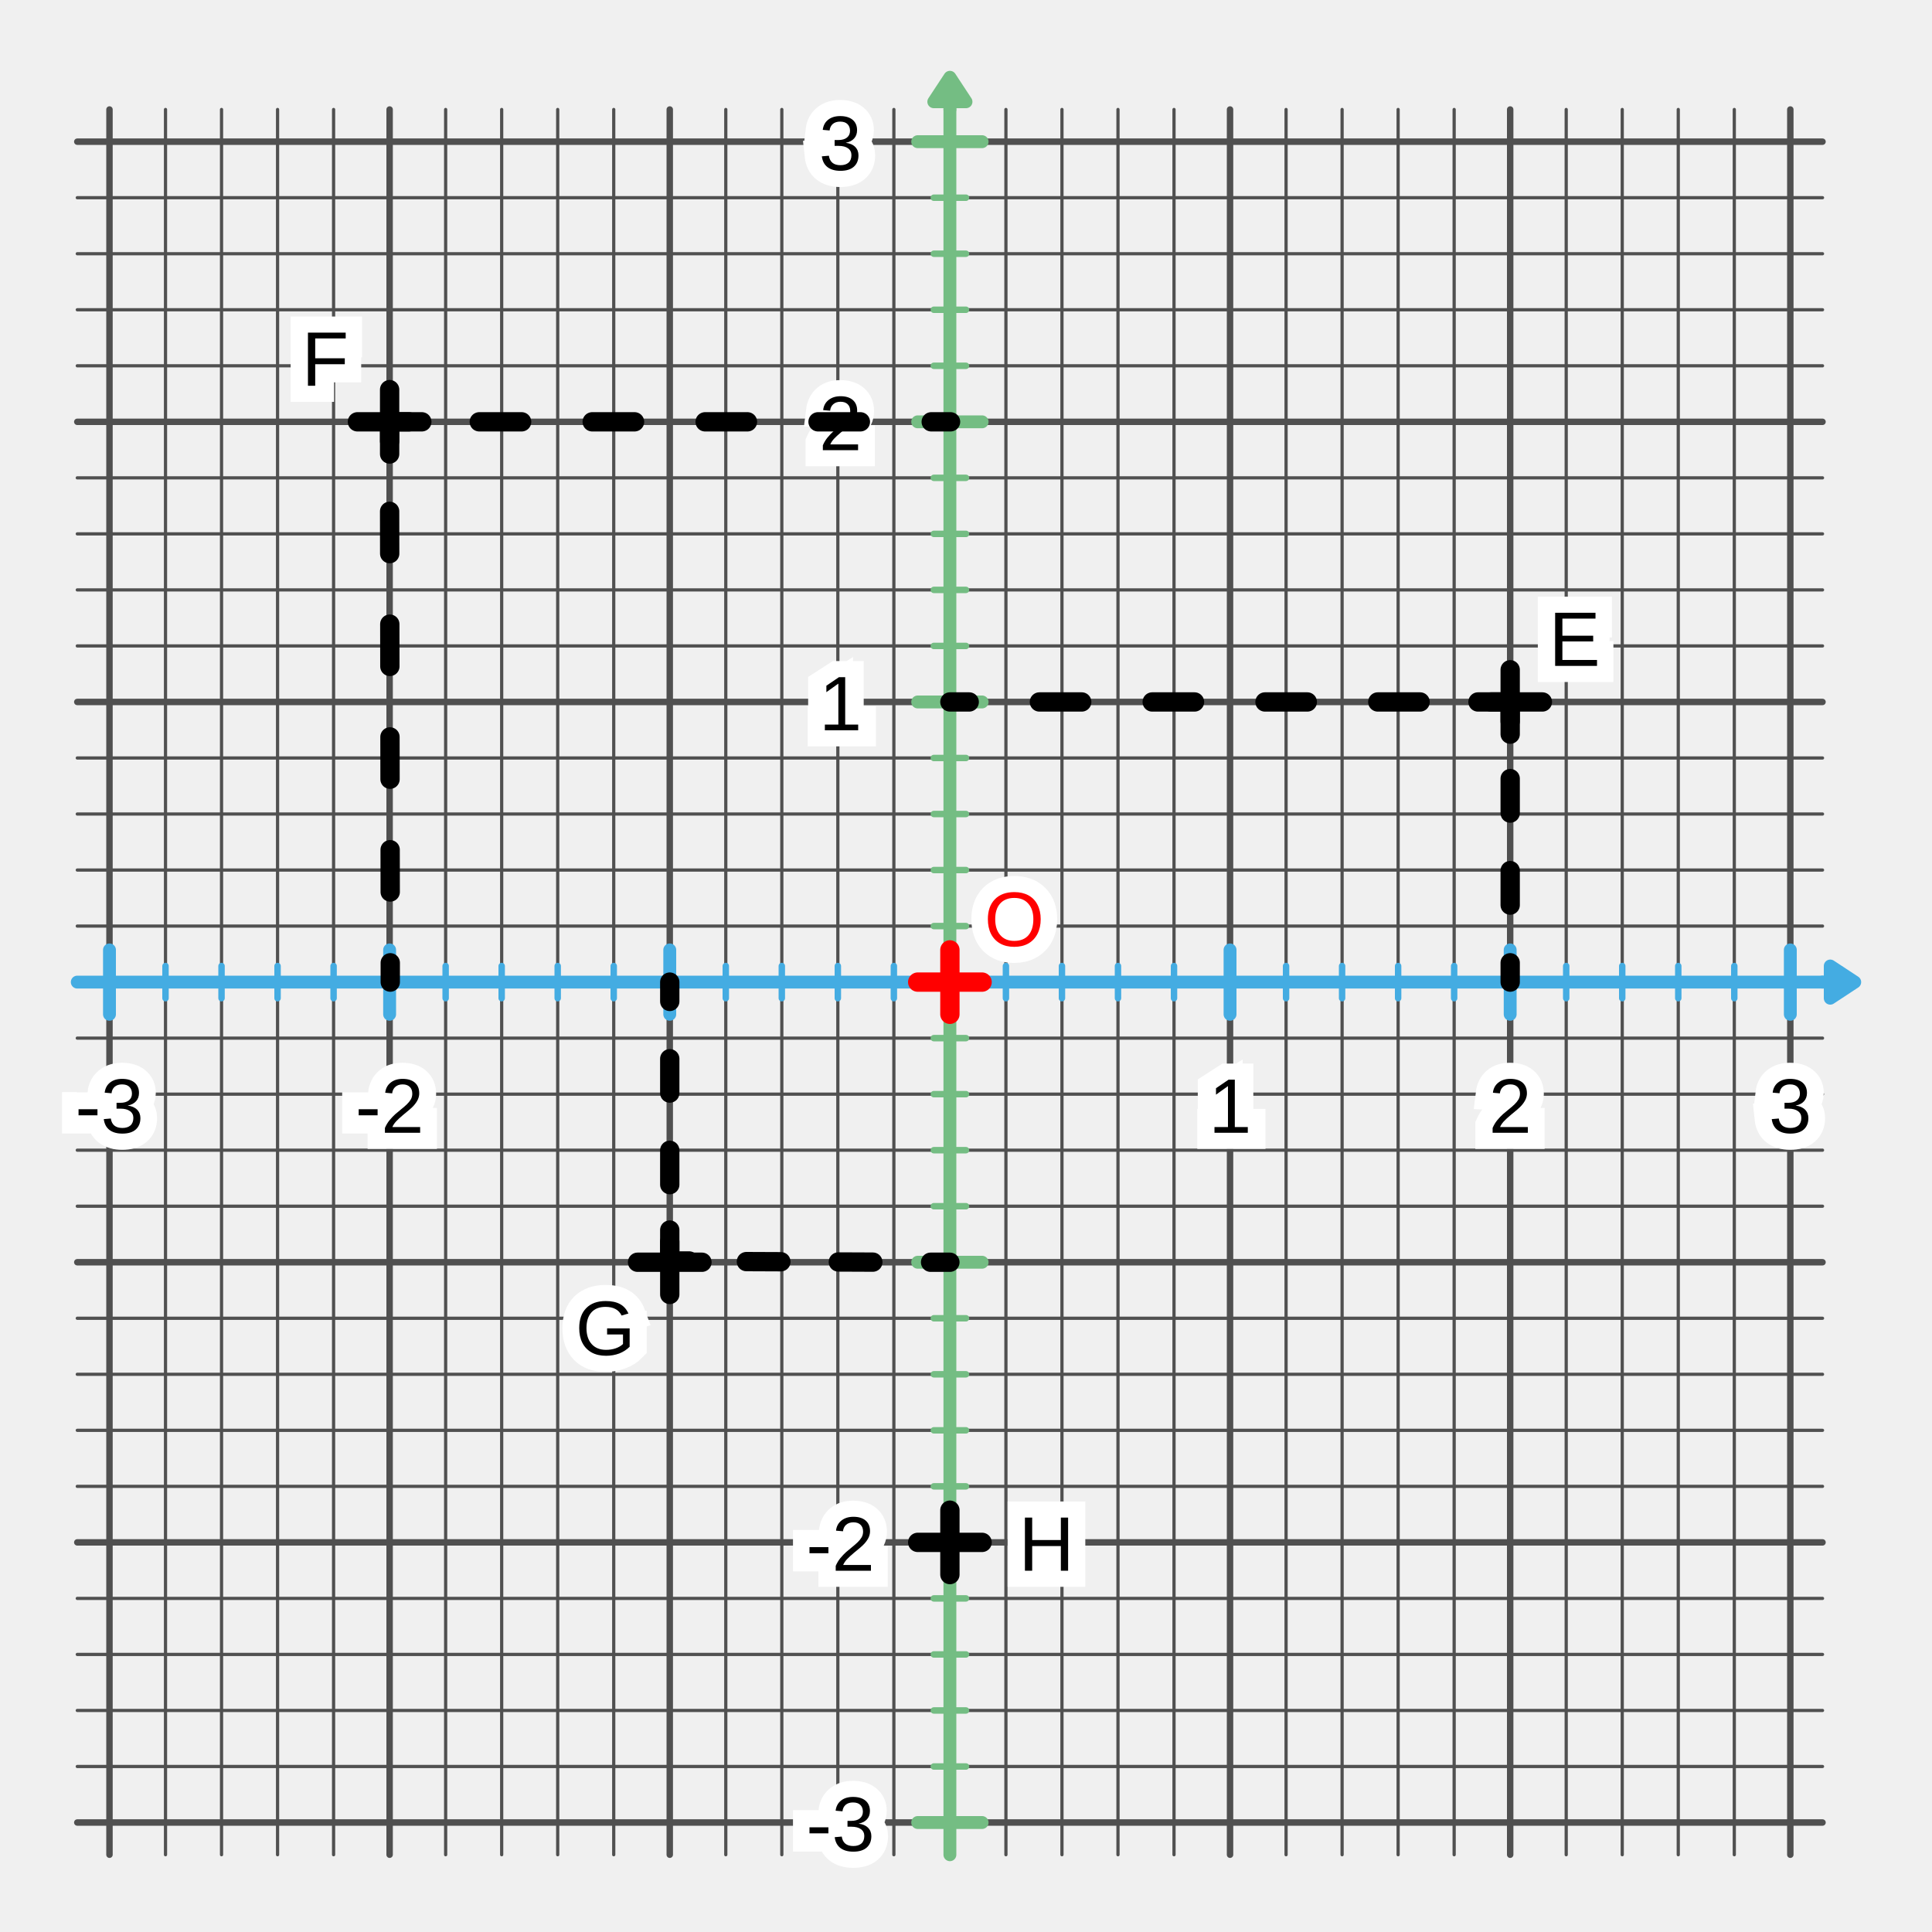
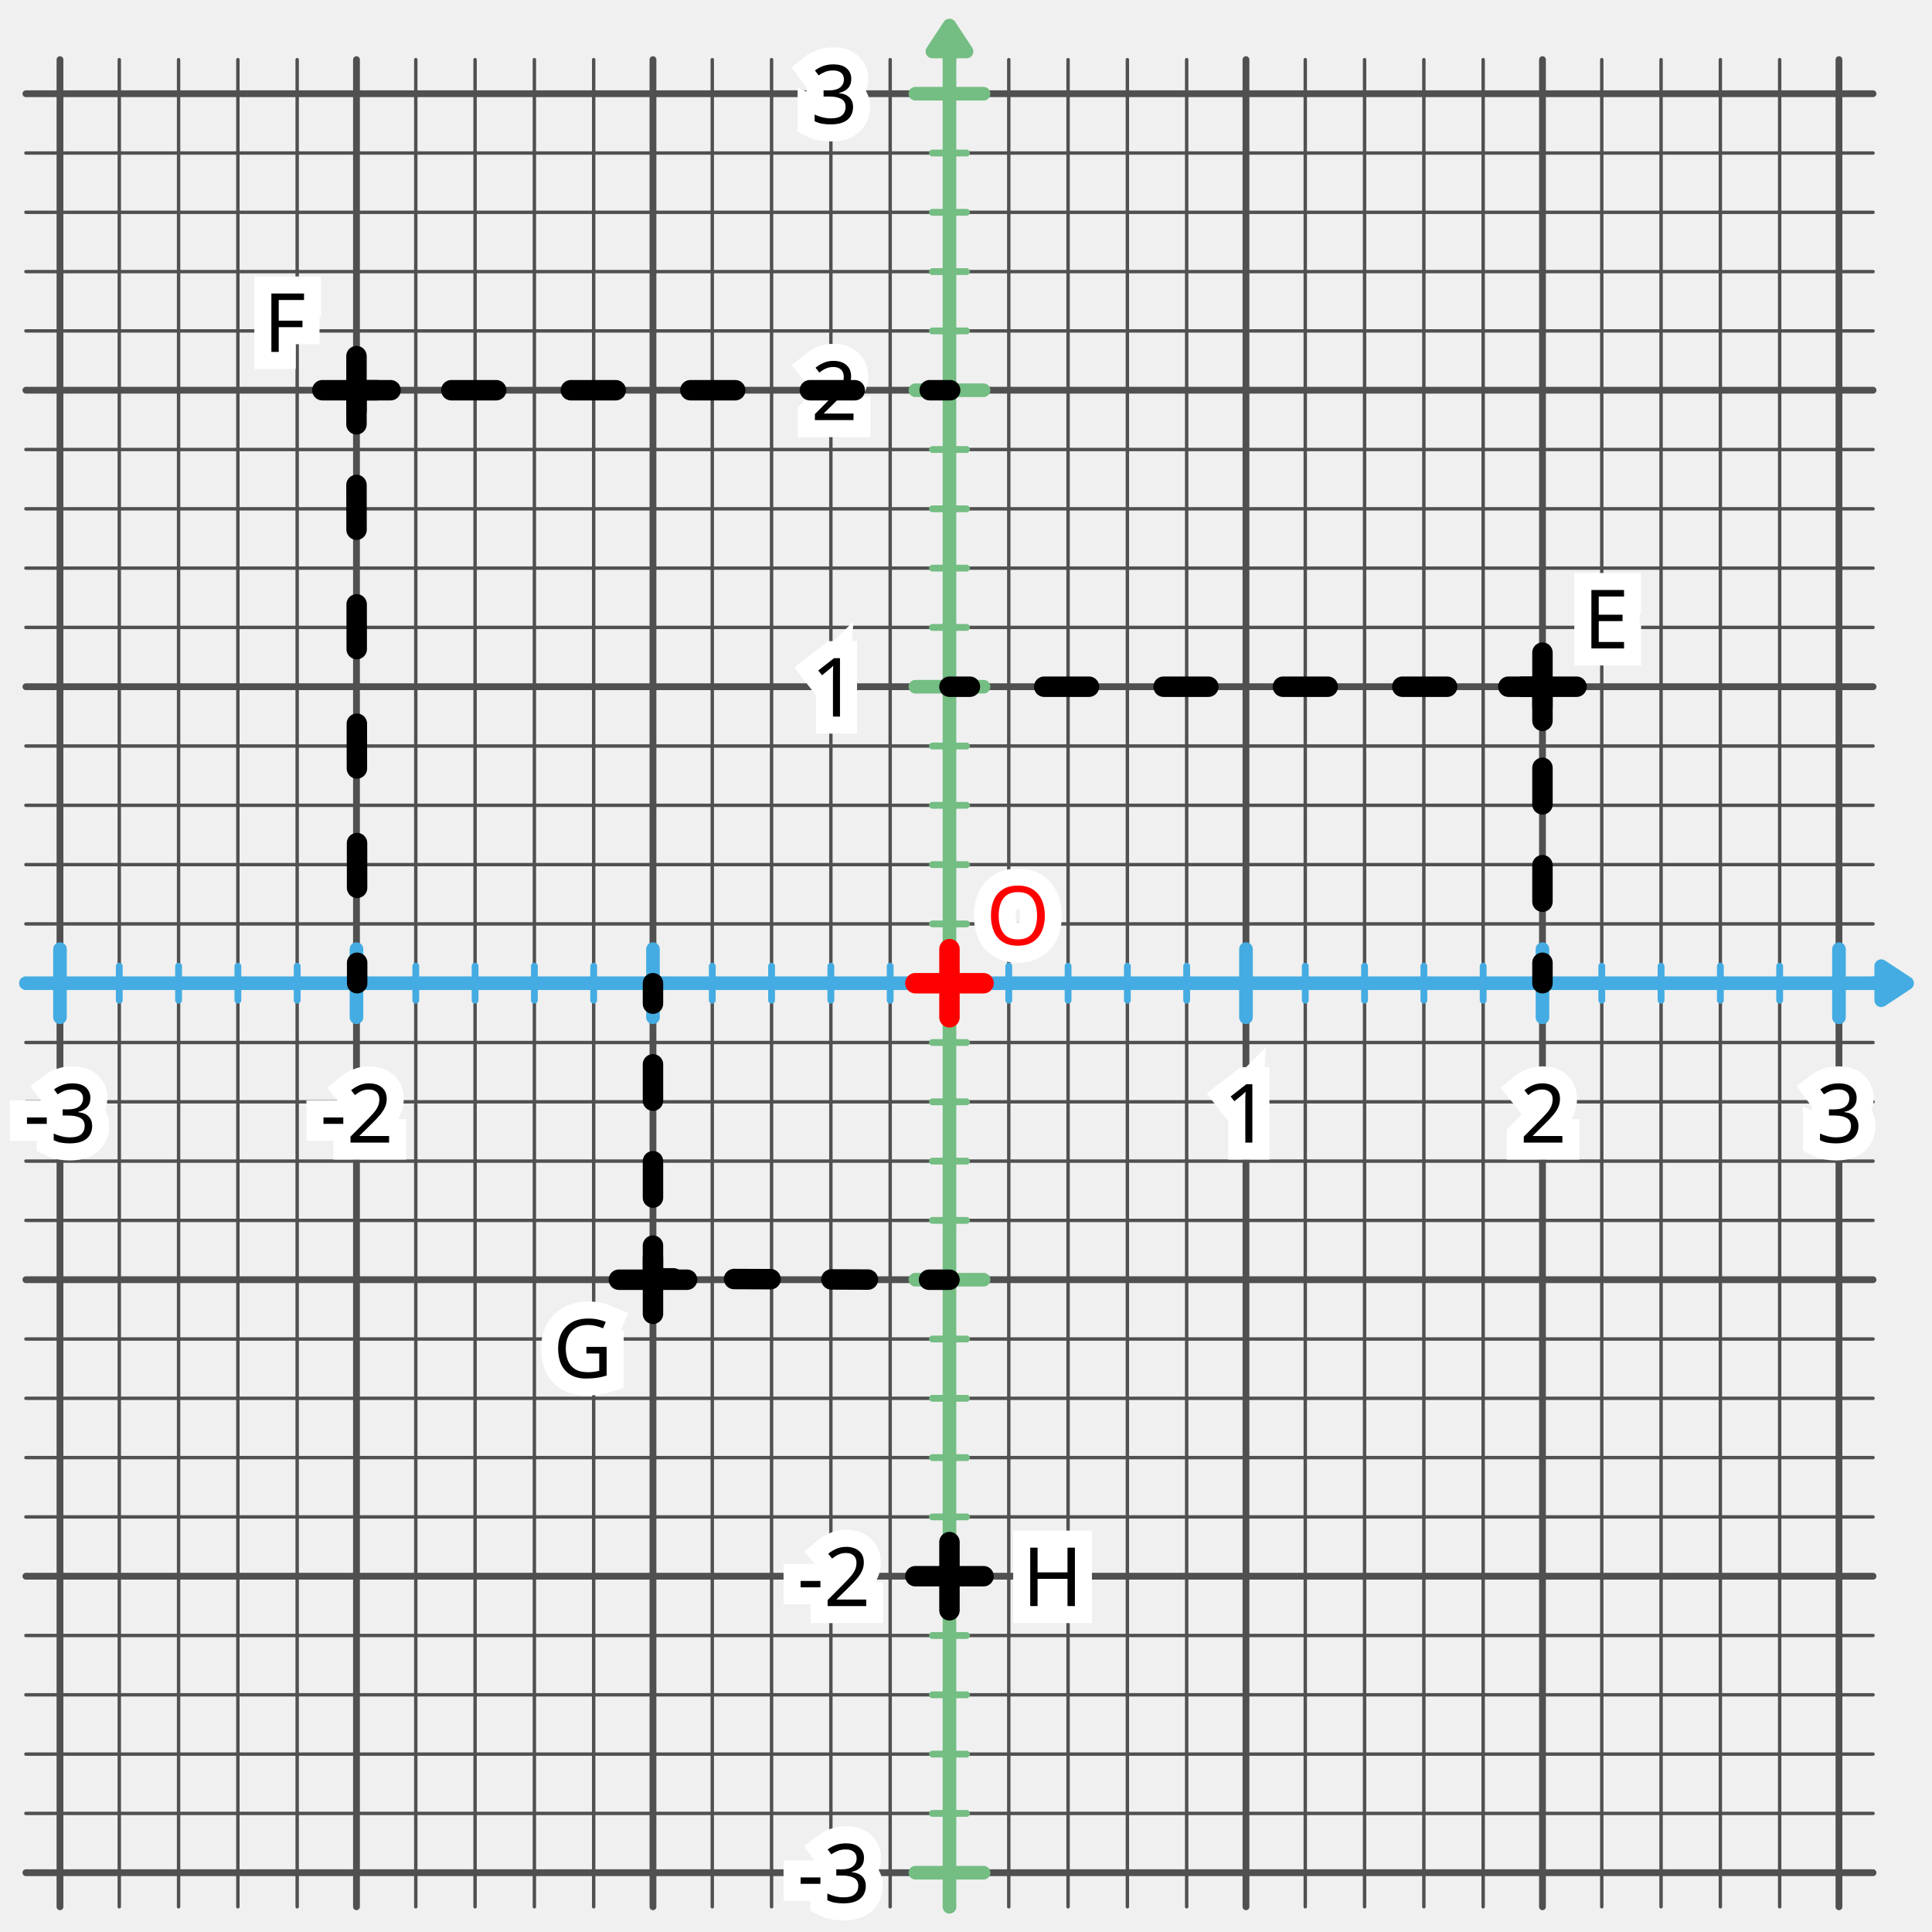
- <svg xmlns="http://www.w3.org/2000/svg" version="1.0" id="Calque_1" x="0px" y="0px" viewBox="0 0 300 300" enable-background="new 0 0 300 300" xml:space="preserve">
-   <path fill="none" stroke="#505050" stroke-linecap="round" stroke-linejoin="round" d="M17,17v271" />
-   <path fill="none" stroke="#505050" stroke-linecap="round" stroke-linejoin="round" d="M60.5,17v271" />
-   <path fill="none" stroke="#505050" stroke-linecap="round" stroke-linejoin="round" d="M104,17v271" />
-   <path fill="none" stroke="#505050" stroke-linecap="round" stroke-linejoin="round" d="M147.5,17v271" />
-   <path fill="none" stroke="#505050" stroke-linecap="round" stroke-linejoin="round" d="M191,17v271" />
-   <path fill="none" stroke="#505050" stroke-linecap="round" stroke-linejoin="round" d="M234.5,17v271" />
-   <path fill="none" stroke="#505050" stroke-linecap="round" stroke-linejoin="round" d="M278,17v271" />
-   <path fill="none" stroke="#505050" stroke-linecap="round" stroke-linejoin="round" d="M12,283h271" />
-   <path fill="none" stroke="#505050" stroke-linecap="round" stroke-linejoin="round" d="M12,239.5h271" />
-   <path fill="none" stroke="#505050" stroke-linecap="round" stroke-linejoin="round" d="M12,196h271" />
-   <path fill="none" stroke="#505050" stroke-linecap="round" stroke-linejoin="round" d="M12,152.5h271" />
-   <path fill="none" stroke="#505050" stroke-linecap="round" stroke-linejoin="round" d="M12,109h271" />
-   <path fill="none" stroke="#505050" stroke-linecap="round" stroke-linejoin="round" d="M12,65.5h271" />
-   <path fill="none" stroke="#505050" stroke-linecap="round" stroke-linejoin="round" d="M12,22h271" />
-   <path fill="none" stroke="#505050" stroke-width="0.5" stroke-linecap="round" stroke-linejoin="round" d="M25.7,17v271" />
-   <path fill="none" stroke="#505050" stroke-width="0.5" stroke-linecap="round" stroke-linejoin="round" d="M34.4,17v271" />
-   <path fill="none" stroke="#505050" stroke-width="0.5" stroke-linecap="round" stroke-linejoin="round" d="M43.1,17v271" />
-   <path fill="none" stroke="#505050" stroke-width="0.5" stroke-linecap="round" stroke-linejoin="round" d="M51.8,17v271" />
-   <path fill="none" stroke="#505050" stroke-width="0.5" stroke-linecap="round" stroke-linejoin="round" d="M69.2,17v271" />
-   <path fill="none" stroke="#505050" stroke-width="0.5" stroke-linecap="round" stroke-linejoin="round" d="M77.9,17v271" />
-   <path fill="none" stroke="#505050" stroke-width="0.5" stroke-linecap="round" stroke-linejoin="round" d="M86.6,17v271" />
-   <path fill="none" stroke="#505050" stroke-width="0.5" stroke-linecap="round" stroke-linejoin="round" d="M95.3,17v271" />
-   <path fill="none" stroke="#505050" stroke-width="0.5" stroke-linecap="round" stroke-linejoin="round" d="M112.7,17v271" />
-   <path fill="none" stroke="#505050" stroke-width="0.5" stroke-linecap="round" stroke-linejoin="round" d="M121.4,17v271" />
-   <path fill="none" stroke="#505050" stroke-width="0.5" stroke-linecap="round" stroke-linejoin="round" d="M130.1,17v271" />
-   <path fill="none" stroke="#505050" stroke-width="0.5" stroke-linecap="round" stroke-linejoin="round" d="M138.8,17v271" />
-   <path fill="none" stroke="#505050" stroke-width="0.5" stroke-linecap="round" stroke-linejoin="round" d="M156.2,17v271" />
-   <path fill="none" stroke="#505050" stroke-width="0.5" stroke-linecap="round" stroke-linejoin="round" d="M164.9,17v271" />
-   <path fill="none" stroke="#505050" stroke-width="0.5" stroke-linecap="round" stroke-linejoin="round" d="M173.6,17v271" />
-   <path fill="none" stroke="#505050" stroke-width="0.5" stroke-linecap="round" stroke-linejoin="round" d="M182.3,17v271" />
-   <path fill="none" stroke="#505050" stroke-width="0.5" stroke-linecap="round" stroke-linejoin="round" d="M199.7,17v271" />
-   <path fill="none" stroke="#505050" stroke-width="0.5" stroke-linecap="round" stroke-linejoin="round" d="M208.4,17v271" />
-   <path fill="none" stroke="#505050" stroke-width="0.5" stroke-linecap="round" stroke-linejoin="round" d="M217.1,17v271" />
-   <path fill="none" stroke="#505050" stroke-width="0.5" stroke-linecap="round" stroke-linejoin="round" d="M225.8,17v271" />
-   <path fill="none" stroke="#505050" stroke-width="0.5" stroke-linecap="round" stroke-linejoin="round" d="M243.2,17v271" />
-   <path fill="none" stroke="#505050" stroke-width="0.5" stroke-linecap="round" stroke-linejoin="round" d="M251.9,17v271" />
-   <path fill="none" stroke="#505050" stroke-width="0.5" stroke-linecap="round" stroke-linejoin="round" d="M260.6,17v271" />
-   <path fill="none" stroke="#505050" stroke-width="0.5" stroke-linecap="round" stroke-linejoin="round" d="M269.3,17v271" />
-   <path fill="none" stroke="#505050" stroke-width="0.5" stroke-linecap="round" stroke-linejoin="round" d="M12,274.3h271" />
-   <path fill="none" stroke="#505050" stroke-width="0.5" stroke-linecap="round" stroke-linejoin="round" d="M12,265.6h271" />
-   <path fill="none" stroke="#505050" stroke-width="0.5" stroke-linecap="round" stroke-linejoin="round" d="M12,256.9h271" />
-   <path fill="none" stroke="#505050" stroke-width="0.5" stroke-linecap="round" stroke-linejoin="round" d="M12,248.2h271" />
-   <path fill="none" stroke="#505050" stroke-width="0.5" stroke-linecap="round" stroke-linejoin="round" d="M12,230.8h271" />
-   <path fill="none" stroke="#505050" stroke-width="0.5" stroke-linecap="round" stroke-linejoin="round" d="M12,222.1h271" />
-   <path fill="none" stroke="#505050" stroke-width="0.5" stroke-linecap="round" stroke-linejoin="round" d="M12,213.4h271" />
-   <path fill="none" stroke="#505050" stroke-width="0.5" stroke-linecap="round" stroke-linejoin="round" d="M12,204.7h271" />
-   <path fill="none" stroke="#505050" stroke-width="0.5" stroke-linecap="round" stroke-linejoin="round" d="M12,187.3h271" />
-   <path fill="none" stroke="#505050" stroke-width="0.5" stroke-linecap="round" stroke-linejoin="round" d="M12,178.6h271" />
-   <path fill="none" stroke="#505050" stroke-width="0.5" stroke-linecap="round" stroke-linejoin="round" d="M12,169.9h271" />
-   <path fill="none" stroke="#505050" stroke-width="0.5" stroke-linecap="round" stroke-linejoin="round" d="M12,161.2h271" />
-   <path fill="none" stroke="#505050" stroke-width="0.5" stroke-linecap="round" stroke-linejoin="round" d="M12,143.8h271" />
-   <path fill="none" stroke="#505050" stroke-width="0.5" stroke-linecap="round" stroke-linejoin="round" d="M12,135.1h271" />
-   <path fill="none" stroke="#505050" stroke-width="0.5" stroke-linecap="round" stroke-linejoin="round" d="M12,126.4h271" />
-   <path fill="none" stroke="#505050" stroke-width="0.5" stroke-linecap="round" stroke-linejoin="round" d="M12,117.7h271" />
-   <path fill="none" stroke="#505050" stroke-width="0.5" stroke-linecap="round" stroke-linejoin="round" d="M12,100.3h271" />
-   <path fill="none" stroke="#505050" stroke-width="0.5" stroke-linecap="round" stroke-linejoin="round" d="M12,91.6h271" />
-   <path fill="none" stroke="#505050" stroke-width="0.5" stroke-linecap="round" stroke-linejoin="round" d="M12,82.9h271" />
-   <path fill="none" stroke="#505050" stroke-width="0.5" stroke-linecap="round" stroke-linejoin="round" d="M12,74.2h271" />
-   <path fill="none" stroke="#505050" stroke-width="0.5" stroke-linecap="round" stroke-linejoin="round" d="M12,56.8h271" />
-   <path fill="none" stroke="#505050" stroke-width="0.5" stroke-linecap="round" stroke-linejoin="round" d="M12,48.1h271" />
-   <path fill="none" stroke="#505050" stroke-width="0.5" stroke-linecap="round" stroke-linejoin="round" d="M12,39.4h271" />
-   <path fill="none" stroke="#505050" stroke-width="0.5" stroke-linecap="round" stroke-linejoin="round" d="M12,30.7h271" />
-   <path fill="none" stroke="#44ACE2" stroke-width="2" stroke-linecap="round" stroke-linejoin="round" d="M17,147.5v10" />
-   <path fill="none" stroke="#44ACE2" stroke-linecap="round" stroke-linejoin="round" d="M25.7,150v5" />
-   <path fill="none" stroke="#44ACE2" stroke-linecap="round" stroke-linejoin="round" d="M34.4,150v5" />
-   <path fill="none" stroke="#44ACE2" stroke-linecap="round" stroke-linejoin="round" d="M43.1,150v5" />
-   <path fill="none" stroke="#44ACE2" stroke-linecap="round" stroke-linejoin="round" d="M51.8,150v5" />
-   <path fill="none" stroke="#44ACE2" stroke-width="2" stroke-linecap="round" stroke-linejoin="round" d="M60.5,147.5v10" />
-   <path fill="none" stroke="#44ACE2" stroke-linecap="round" stroke-linejoin="round" d="M69.2,150v5" />
-   <path fill="none" stroke="#44ACE2" stroke-linecap="round" stroke-linejoin="round" d="M77.9,150v5" />
-   <path fill="none" stroke="#44ACE2" stroke-linecap="round" stroke-linejoin="round" d="M86.6,150v5" />
-   <path fill="none" stroke="#44ACE2" stroke-linecap="round" stroke-linejoin="round" d="M95.3,150v5" />
-   <path fill="none" stroke="#44ACE2" stroke-width="2" stroke-linecap="round" stroke-linejoin="round" d="M104,147.5v10" />
-   <path fill="none" stroke="#44ACE2" stroke-linecap="round" stroke-linejoin="round" d="M112.7,150v5" />
-   <path fill="none" stroke="#44ACE2" stroke-linecap="round" stroke-linejoin="round" d="M121.4,150v5" />
-   <path fill="none" stroke="#44ACE2" stroke-linecap="round" stroke-linejoin="round" d="M130.1,150v5" />
-   <path fill="none" stroke="#44ACE2" stroke-linecap="round" stroke-linejoin="round" d="M138.8,150v5" />
-   <path fill="none" stroke="#44ACE2" stroke-linecap="round" stroke-linejoin="round" d="M156.2,150v5" />
-   <path fill="none" stroke="#44ACE2" stroke-linecap="round" stroke-linejoin="round" d="M164.9,150v5" />
-   <path fill="none" stroke="#44ACE2" stroke-linecap="round" stroke-linejoin="round" d="M173.6,150v5" />
-   <path fill="none" stroke="#44ACE2" stroke-linecap="round" stroke-linejoin="round" d="M182.3,150v5" />
-   <path fill="none" stroke="#44ACE2" stroke-width="2" stroke-linecap="round" stroke-linejoin="round" d="M191,147.5v10" />
-   <path fill="none" stroke="#44ACE2" stroke-linecap="round" stroke-linejoin="round" d="M199.7,150v5" />
-   <path fill="none" stroke="#44ACE2" stroke-linecap="round" stroke-linejoin="round" d="M208.4,150v5" />
-   <path fill="none" stroke="#44ACE2" stroke-linecap="round" stroke-linejoin="round" d="M217.1,150v5" />
-   <path fill="none" stroke="#44ACE2" stroke-linecap="round" stroke-linejoin="round" d="M225.8,150v5" />
-   <path fill="none" stroke="#44ACE2" stroke-width="2" stroke-linecap="round" stroke-linejoin="round" d="M234.5,147.5v10" />
-   <path fill="none" stroke="#44ACE2" stroke-linecap="round" stroke-linejoin="round" d="M243.2,150v5" />
-   <path fill="none" stroke="#44ACE2" stroke-linecap="round" stroke-linejoin="round" d="M251.9,150v5" />
-   <path fill="none" stroke="#44ACE2" stroke-linecap="round" stroke-linejoin="round" d="M260.6,150v5" />
-   <path fill="none" stroke="#44ACE2" stroke-linecap="round" stroke-linejoin="round" d="M269.3,150v5" />
-   <path fill="none" stroke="#44ACE2" stroke-width="2" stroke-linecap="round" stroke-linejoin="round" d="M278,147.5v10" />
-   <path fill="none" stroke="#74BD83" stroke-width="2" stroke-linecap="round" stroke-linejoin="round" d="M142.5,283h10" />
-   <path fill="none" stroke="#74BD83" stroke-linecap="round" stroke-linejoin="round" d="M145,274.3h5" />
-   <path fill="none" stroke="#74BD83" stroke-linecap="round" stroke-linejoin="round" d="M145,265.6h5" />
-   <path fill="none" stroke="#74BD83" stroke-linecap="round" stroke-linejoin="round" d="M145,256.9h5" />
-   <path fill="none" stroke="#74BD83" stroke-linecap="round" stroke-linejoin="round" d="M145,248.2h5" />
-   <path fill="none" stroke="#74BD83" stroke-width="2" stroke-linecap="round" stroke-linejoin="round" d="M142.5,239.5h10" />
-   <path fill="none" stroke="#74BD83" stroke-linecap="round" stroke-linejoin="round" d="M145,230.8h5" />
-   <path fill="none" stroke="#74BD83" stroke-linecap="round" stroke-linejoin="round" d="M145,222.1h5" />
-   <path fill="none" stroke="#74BD83" stroke-linecap="round" stroke-linejoin="round" d="M145,213.4h5" />
-   <path fill="none" stroke="#74BD83" stroke-linecap="round" stroke-linejoin="round" d="M145,204.7h5" />
-   <path fill="none" stroke="#74BD83" stroke-width="2" stroke-linecap="round" stroke-linejoin="round" d="M142.5,196h10" />
-   <path fill="none" stroke="#74BD83" stroke-linecap="round" stroke-linejoin="round" d="M145,187.3h5" />
-   <path fill="none" stroke="#74BD83" stroke-linecap="round" stroke-linejoin="round" d="M145,178.6h5" />
-   <path fill="none" stroke="#74BD83" stroke-linecap="round" stroke-linejoin="round" d="M145,169.9h5" />
-   <path fill="none" stroke="#74BD83" stroke-linecap="round" stroke-linejoin="round" d="M145,161.2h5" />
-   <path fill="none" stroke="#74BD83" stroke-linecap="round" stroke-linejoin="round" d="M145,143.8h5" />
-   <path fill="none" stroke="#74BD83" stroke-linecap="round" stroke-linejoin="round" d="M145,135.1h5" />
-   <path fill="none" stroke="#74BD83" stroke-linecap="round" stroke-linejoin="round" d="M145,126.4h5" />
-   <path fill="none" stroke="#74BD83" stroke-linecap="round" stroke-linejoin="round" d="M145,117.7h5" />
-   <path fill="none" stroke="#74BD83" stroke-width="2" stroke-linecap="round" stroke-linejoin="round" d="M142.5,109h10" />
-   <path fill="none" stroke="#74BD83" stroke-linecap="round" stroke-linejoin="round" d="M145,100.3h5" />
-   <path fill="none" stroke="#74BD83" stroke-linecap="round" stroke-linejoin="round" d="M145,91.6h5" />
-   <path fill="none" stroke="#74BD83" stroke-linecap="round" stroke-linejoin="round" d="M145,82.9h5" />
-   <path fill="none" stroke="#74BD83" stroke-linecap="round" stroke-linejoin="round" d="M145,74.2h5" />
-   <path fill="none" stroke="#74BD83" stroke-width="2" stroke-linecap="round" stroke-linejoin="round" d="M142.5,65.5h10" />
-   <path fill="none" stroke="#74BD83" stroke-linecap="round" stroke-linejoin="round" d="M145,56.8h5" />
-   <path fill="none" stroke="#74BD83" stroke-linecap="round" stroke-linejoin="round" d="M145,48.1h5" />
-   <path fill="none" stroke="#74BD83" stroke-linecap="round" stroke-linejoin="round" d="M145,39.4h5" />
-   <path fill="none" stroke="#74BD83" stroke-linecap="round" stroke-linejoin="round" d="M145,30.7h5" />
-   <path fill="none" stroke="#74BD83" stroke-width="2" stroke-linecap="round" stroke-linejoin="round" d="M142.5,22h10" />
-   <path fill="none" stroke="#44ACE2" stroke-width="2" stroke-linecap="round" stroke-linejoin="round" d="M12,152.5h271" />
-   <path fill="none" stroke="#74BD83" stroke-width="2" stroke-linecap="round" stroke-linejoin="round" d="M147.5,288V17" />
-   <path fill="#44ACE2" stroke="#44ACE2" stroke-width="2" stroke-linecap="round" stroke-linejoin="round" d="M283,152.5h1.2v2.5  l3.8-2.5l-3.8-2.5v2.5H283z" />
-   <path fill="#74BD83" stroke="#74BD83" stroke-width="2" stroke-linecap="round" stroke-linejoin="round" d="M147.5,17v-1.2h2.5  l-2.5-3.8l-2.5,3.8h2.5V17z" />
-   <path fill="none" stroke="#FF0000" stroke-width="3" stroke-linecap="round" stroke-linejoin="round" d="M147.5,147.5v10" />
-   <path fill="none" stroke="#FF0000" stroke-width="3" stroke-linecap="round" stroke-linejoin="round" d="M142.5,152.5h10" />
-   <text transform="matrix(1 0 0 1 152.833 146.9)" fill="#FFFFFF" font-family="Arial" font-weight="bold" font-size="12px">O</text>
-   <text transform="matrix(1 0 0 1 152.833 146.9)" fill="none" stroke="#FFFFFF" stroke-width="5" font-family="Arial" font-weight="bold" font-size="12px">O</text>
-   <text transform="matrix(1 0 0 1 152.833 146.9)" fill="#FF0000" font-family="Arial" font-size="12px">O</text>
-   <path fill="none" stroke="#000000" stroke-width="3" stroke-linecap="round" stroke-linejoin="round" d="M234.5,104v10" />
-   <path fill="none" stroke="#000000" stroke-width="3" stroke-linecap="round" stroke-linejoin="round" d="M229.5,109h10" />
-   <text transform="matrix(1 0 0 1 240.498 103.4)" fill="#FFFFFF" font-family="Arial" font-weight="bold" font-size="12px">E</text>
-   <text transform="matrix(1 0 0 1 240.498 103.4)" fill="none" stroke="#FFFFFF" stroke-width="5" font-family="Arial" font-weight="bold" font-size="12px">E</text>
-   <text transform="matrix(1 0 0 1 240.498 103.4)" font-family="Arial" font-size="12px">E</text>
-   <path fill="none" stroke="#000000" stroke-width="3" stroke-linecap="round" stroke-linejoin="round" d="M60.5,60.5v10" />
-   <path fill="none" stroke="#000000" stroke-width="3" stroke-linecap="round" stroke-linejoin="round" d="M55.5,65.5h10" />
-   <text transform="matrix(1 0 0 1 46.835 59.9)" fill="#FFFFFF" font-family="Arial" font-weight="bold" font-size="12px">F</text>
-   <text transform="matrix(1 0 0 1 46.835 59.9)" fill="none" stroke="#FFFFFF" stroke-width="5" font-family="Arial" font-weight="bold" font-size="12px">F</text>
-   <text transform="matrix(1 0 0 1 46.835 59.9)" font-family="Arial" font-size="12px">F</text>
-   <path fill="none" stroke="#000000" stroke-width="3" stroke-linecap="round" stroke-linejoin="round" d="M104,191v10" />
-   <path fill="none" stroke="#000000" stroke-width="3" stroke-linecap="round" stroke-linejoin="round" d="M99,196h10" />
-   <text transform="matrix(1 0 0 1 89.333 210.4)" fill="#FFFFFF" font-family="Arial" font-weight="bold" font-size="12px">G</text>
-   <text transform="matrix(1 0 0 1 89.333 210.4)" fill="none" stroke="#FFFFFF" stroke-width="5" font-family="Arial" font-weight="bold" font-size="12px">G</text>
-   <text transform="matrix(1 0 0 1 89.333 210.4)" font-family="Arial" font-size="12px">G</text>
-   <path fill="none" stroke="#000000" stroke-width="3" stroke-linecap="round" stroke-linejoin="round" d="M147.5,234.5v10" />
-   <path fill="none" stroke="#000000" stroke-width="3" stroke-linecap="round" stroke-linejoin="round" d="M142.5,239.5h10" />
-   <text transform="matrix(1 0 0 1 158.167 243.9)" fill="#FFFFFF" font-family="Arial" font-weight="bold" font-size="12px">H</text>
-   <text transform="matrix(1 0 0 1 158.167 243.9)" fill="none" stroke="#FFFFFF" stroke-width="5" font-family="Arial" font-weight="bold" font-size="12px">H</text>
-   <text transform="matrix(1 0 0 1 158.167 243.9)" font-family="Arial" font-size="12px">H</text>
-   <text transform="matrix(1 0 0 1 11.665 175.9)" fill="#FFFFFF" font-family="Arial" font-weight="bold" font-size="12px">-3</text>
-   <text transform="matrix(1 0 0 1 11.665 175.9)" fill="none" stroke="#FFFFFF" stroke-width="5" font-family="Arial" font-weight="bold" font-size="12px">-3</text>
-   <text transform="matrix(1 0 0 1 11.665 175.9)" font-family="Arial" font-size="12px">-3</text>
-   <text transform="matrix(1 0 0 1 55.165 175.9)" fill="#FFFFFF" font-family="Arial" font-weight="bold" font-size="12px">-2</text>
-   <text transform="matrix(1 0 0 1 55.165 175.9)" fill="none" stroke="#FFFFFF" stroke-width="5" font-family="Arial" font-weight="bold" font-size="12px">-2</text>
-   <text transform="matrix(1 0 0 1 55.165 175.9)" font-family="Arial" font-size="12px">-2</text>
-   <text transform="matrix(1 0 0 1 187.6631 175.9)" fill="#FFFFFF" font-family="Arial" font-weight="bold" font-size="12px">1</text>
-   <text transform="matrix(1 0 0 1 187.6631 175.9)" fill="none" stroke="#FFFFFF" stroke-width="5" font-family="Arial" font-weight="bold" font-size="12px">1</text>
-   <text transform="matrix(1 0 0 1 187.6631 175.9)" font-family="Arial" font-size="12px">1</text>
-   <text transform="matrix(1 0 0 1 231.1631 175.9)" fill="#FFFFFF" font-family="Arial" font-weight="bold" font-size="12px">2</text>
-   <text transform="matrix(1 0 0 1 231.1631 175.9)" fill="none" stroke="#FFFFFF" stroke-width="5" font-family="Arial" font-weight="bold" font-size="12px">2</text>
-   <text transform="matrix(1 0 0 1 231.1631 175.9)" font-family="Arial" font-size="12px">2</text>
-   <text transform="matrix(1 0 0 1 274.6631 175.9)" fill="#FFFFFF" font-family="Arial" font-weight="bold" font-size="12px">3</text>
-   <text transform="matrix(1 0 0 1 274.6631 175.9)" fill="none" stroke="#FFFFFF" stroke-width="5" font-family="Arial" font-weight="bold" font-size="12px">3</text>
-   <text transform="matrix(1 0 0 1 274.6631 175.9)" font-family="Arial" font-size="12px">3</text>
-   <path fill="none" stroke="#74BD83" d="M142.5,283h10" />
-   <text transform="matrix(1 0 0 1 125.165 287.4)" fill="#FFFFFF" font-family="Arial" font-weight="bold" font-size="12px">-3</text>
-   <text transform="matrix(1 0 0 1 125.165 287.4)" fill="none" stroke="#FFFFFF" stroke-width="5" font-family="Arial" font-weight="bold" font-size="12px">-3</text>
-   <text transform="matrix(1 0 0 1 125.165 287.4)" font-family="Arial" font-size="12px">-3</text>
-   <text transform="matrix(1 0 0 1 125.165 243.9)" fill="#FFFFFF" font-family="Arial" font-weight="bold" font-size="12px">-2</text>
-   <text transform="matrix(1 0 0 1 125.165 243.9)" fill="none" stroke="#FFFFFF" stroke-width="5" font-family="Arial" font-weight="bold" font-size="12px">-2</text>
-   <text transform="matrix(1 0 0 1 125.165 243.9)" font-family="Arial" font-size="12px">-2</text>
-   <path fill="none" stroke="#74BD83" d="M142.5,196h10" />
-   <path fill="none" stroke="#74BD83" d="M142.5,109h10" />
-   <text transform="matrix(1 0 0 1 127.1631 113.4)" fill="#FFFFFF" font-family="Arial" font-weight="bold" font-size="12px">1</text>
-   <text transform="matrix(1 0 0 1 127.1631 113.4)" fill="none" stroke="#FFFFFF" stroke-width="5" font-family="Arial" font-weight="bold" font-size="12px">1</text>
-   <text transform="matrix(1 0 0 1 127.1631 113.4)" font-family="Arial" font-size="12px">1</text>
-   <path fill="none" stroke="#74BD83" d="M142.5,65.5h10" />
-   <text transform="matrix(1 0 0 1 127.1631 69.9)" fill="#FFFFFF" font-family="Arial" font-weight="bold" font-size="12px">2</text>
-   <text transform="matrix(1 0 0 1 127.1631 69.9)" fill="none" stroke="#FFFFFF" stroke-width="5" font-family="Arial" font-weight="bold" font-size="12px">2</text>
-   <text transform="matrix(1 0 0 1 127.1631 69.9)" font-family="Arial" font-size="12px">2</text>
-   <path fill="none" stroke="#74BD83" d="M142.5,22h10" />
-   <text transform="matrix(1 0 0 1 127.1631 26.4)" fill="#FFFFFF" font-family="Arial" font-weight="bold" font-size="12px">3</text>
-   <text transform="matrix(1 0 0 1 127.1631 26.4)" fill="none" stroke="#FFFFFF" stroke-width="5" font-family="Arial" font-weight="bold" font-size="12px">3</text>
-   <text transform="matrix(1 0 0 1 127.1631 26.4)" font-family="Arial" font-size="12px">3</text>
-   <g>
-     <g>
-       <line fill="none" stroke="#000000" stroke-width="3" stroke-linecap="round" stroke-linejoin="round" x1="147.5" y1="109" x2="150.5" y2="109" />
-       <line fill="none" stroke="#000000" stroke-width="3" stroke-linecap="round" stroke-linejoin="round" stroke-dasharray="6.568,10.946" x1="161.4" y1="109" x2="226" y2="109" />
-       <line fill="none" stroke="#000000" stroke-width="3" stroke-linecap="round" stroke-linejoin="round" x1="231.5" y1="109" x2="234.5" y2="109" />
-     </g>
-   </g>
-   <g>
-     <g>
-       <line fill="none" stroke="#000000" stroke-width="3" stroke-linecap="round" stroke-linejoin="round" x1="234.5" y1="109" x2="234.5" y2="112" />
-       <line fill="none" stroke="#000000" stroke-width="3" stroke-linecap="round" stroke-linejoin="round" stroke-dasharray="5.357,8.929" x1="234.5" y1="120.9" x2="234.5" y2="145" />
-       <line fill="none" stroke="#000000" stroke-width="3" stroke-linecap="round" stroke-linejoin="round" x1="234.5" y1="149.5" x2="234.5" y2="152.5" />
-     </g>
-   </g>
-   <g>
-     <g>
-       <line fill="none" stroke="#000000" stroke-width="3" stroke-linecap="round" stroke-linejoin="round" x1="104" y1="152.5" x2="104" y2="155.5" />
-       <line fill="none" stroke="#000000" stroke-width="3" stroke-linecap="round" stroke-linejoin="round" stroke-dasharray="5.332,8.887" x1="104" y1="164.4" x2="104" y2="188.4" />
-       <line fill="none" stroke="#000000" stroke-width="3" stroke-linecap="round" stroke-linejoin="round" x1="104" y1="192.8" x2="104" y2="195.8" />
-     </g>
-   </g>
-   <g>
-     <g>
-       <line fill="none" stroke="#000000" stroke-width="3" stroke-linecap="round" stroke-linejoin="round" x1="104" y1="195.8" x2="107" y2="195.8" />
-       <line fill="none" stroke="#000000" stroke-width="3" stroke-linecap="round" stroke-linejoin="round" stroke-dasharray="5.354,8.924" x1="115.9" y1="195.9" x2="140" y2="196" />
-       <line fill="none" stroke="#000000" stroke-width="3" stroke-linecap="round" stroke-linejoin="round" x1="144.5" y1="196" x2="147.5" y2="196" />
-     </g>
-   </g>
-   <g>
-     <g>
-       <line fill="none" stroke="#000000" stroke-width="3" stroke-linecap="round" stroke-linejoin="round" x1="147.6" y1="65.5" x2="144.6" y2="65.5" />
-       <line fill="none" stroke="#000000" stroke-width="3" stroke-linecap="round" stroke-linejoin="round" stroke-dasharray="6.575,10.959" x1="133.6" y1="65.5" x2="69" y2="65.5" />
-       <line fill="none" stroke="#000000" stroke-width="3" stroke-linecap="round" stroke-linejoin="round" x1="63.5" y1="65.5" x2="60.5" y2="65.5" />
-     </g>
-   </g>
-   <g>
-     <g>
-       <line fill="none" stroke="#000000" stroke-width="3" stroke-linecap="round" stroke-linejoin="round" x1="60.5" y1="65.5" x2="60.5" y2="68.5" />
-       <line fill="none" stroke="#000000" stroke-width="3" stroke-linecap="round" stroke-linejoin="round" stroke-dasharray="6.568,10.946" x1="60.5" y1="79.4" x2="60.6" y2="144" />
-       <line fill="none" stroke="#000000" stroke-width="3" stroke-linecap="round" stroke-linejoin="round" x1="60.6" y1="149.5" x2="60.6" y2="152.5" />
+ <svg xmlns="http://www.w3.org/2000/svg" version="1.1" id="Calque_1" x="0px" y="0px" viewBox="0 0 566.9 566.9" style="enable-background:new 0 0 566.9 566.9;" xml:space="preserve">
+   <style type="text/css">
+ 	.st0{fill:none;stroke:#505050;stroke-width:2;stroke-linecap:round;stroke-linejoin:round;}
+ 	.st1{fill:none;stroke:#505050;stroke-linecap:round;stroke-linejoin:round;}
+ 	.st2{fill:none;stroke:#44ACE2;stroke-width:4;stroke-linecap:round;stroke-linejoin:round;}
+ 	.st3{fill:none;stroke:#44ACE2;stroke-width:2;stroke-linecap:round;stroke-linejoin:round;}
+ 	.st4{fill:none;stroke:#74BD83;stroke-width:4;stroke-linecap:round;stroke-linejoin:round;}
+ 	.st5{fill:none;stroke:#74BD83;stroke-width:2;stroke-linecap:round;stroke-linejoin:round;}
+ 	.st6{fill:#44ACE2;stroke:#44ACE2;stroke-width:4;stroke-linecap:round;stroke-linejoin:round;}
+ 	.st7{fill:#74BD83;stroke:#74BD83;stroke-width:4;stroke-linecap:round;stroke-linejoin:round;}
+ 	.st8{fill:none;stroke:#FF0000;stroke-width:6;stroke-linecap:round;stroke-linejoin:round;}
+ 	.st9{fill:#FFFFFF;}
+ 	.st10{font-family:'Arial-BoldMT';}
+ 	.st11{font-size:24px;}
+ 	.st12{fill:none;stroke:#FFFFFF;stroke-width:10;}
+ 	.st13{fill:#FF0000;}
+ 	.st14{font-family:'ArialMT';}
+ 	.st15{fill:none;stroke:#000000;stroke-width:6;stroke-linecap:round;stroke-linejoin:round;}
+ 	.st16{fill:none;stroke:#74BD83;stroke-width:2;}
+ 	.st17{fill:none;stroke:#000000;stroke-width:6;stroke-linecap:round;stroke-linejoin:round;stroke-dasharray:13.135,21.892;}
+ 	.st18{fill:none;stroke:#000000;stroke-width:6;stroke-linecap:round;stroke-linejoin:round;stroke-dasharray:10.714,17.857;}
+ 	.st19{fill:none;stroke:#000000;stroke-width:6;stroke-linecap:round;stroke-linejoin:round;stroke-dasharray:10.665,17.774;}
+ 	.st20{fill:none;stroke:#000000;stroke-width:6;stroke-linecap:round;stroke-linejoin:round;stroke-dasharray:10.708,17.847;}
+ 	.st21{fill:none;stroke:#000000;stroke-width:6;stroke-linecap:round;stroke-linejoin:round;stroke-dasharray:13.151,21.918;}
+ 	.st22{fill:none;stroke:#000000;stroke-width:6;stroke-linecap:round;stroke-linejoin:round;stroke-dasharray:13.135,21.892;}
+ </style>
+   <path class="st0" d="M17.6,17.5v542" />
+   <path class="st0" d="M104.6,17.5v542" />
+   <path class="st0" d="M191.6,17.5v542" />
+   <path class="st0" d="M278.6,17.5v542" />
+   <path class="st0" d="M365.6,17.5v542" />
+   <path class="st0" d="M452.6,17.5v542" />
+   <path class="st0" d="M539.6,17.5v542" />
+   <path class="st0" d="M7.6,549.5h542" />
+   <path class="st0" d="M7.6,462.5h542" />
+   <path class="st0" d="M7.6,375.5h542" />
+   <path class="st0" d="M7.6,288.5h542" />
+   <path class="st0" d="M7.6,201.5h542" />
+   <path class="st0" d="M7.6,114.5h542" />
+   <path class="st0" d="M7.6,27.5h542" />
+   <path class="st1" d="M35,17.5v542" />
+   <path class="st1" d="M52.4,17.5v542" />
+   <path class="st1" d="M69.8,17.5v542" />
+   <path class="st1" d="M87.2,17.5v542" />
+   <path class="st1" d="M122,17.5v542" />
+   <path class="st1" d="M139.4,17.5v542" />
+   <path class="st1" d="M156.8,17.5v542" />
+   <path class="st1" d="M174.2,17.5v542" />
+   <path class="st1" d="M209,17.5v542" />
+   <path class="st1" d="M226.4,17.5v542" />
+   <path class="st1" d="M243.8,17.5v542" />
+   <path class="st1" d="M261.2,17.5v542" />
+   <path class="st1" d="M296,17.5v542" />
+   <path class="st1" d="M313.4,17.5v542" />
+   <path class="st1" d="M330.8,17.5v542" />
+   <path class="st1" d="M348.2,17.5v542" />
+   <path class="st1" d="M383,17.5v542" />
+   <path class="st1" d="M400.4,17.5v542" />
+   <path class="st1" d="M417.8,17.5v542" />
+   <path class="st1" d="M435.2,17.5v542" />
+   <path class="st1" d="M470,17.5v542" />
+   <path class="st1" d="M487.4,17.5v542" />
+   <path class="st1" d="M504.8,17.5v542" />
+   <path class="st1" d="M522.2,17.5v542" />
+   <path class="st1" d="M7.6,532.1h542" />
+   <path class="st1" d="M7.6,514.7h542" />
+   <path class="st1" d="M7.6,497.3h542" />
+   <path class="st1" d="M7.6,479.9h542" />
+   <path class="st1" d="M7.6,445.1h542" />
+   <path class="st1" d="M7.6,427.7h542" />
+   <path class="st1" d="M7.6,410.3h542" />
+   <path class="st1" d="M7.6,392.9h542" />
+   <path class="st1" d="M7.6,358.1h542" />
+   <path class="st1" d="M7.6,340.7h542" />
+   <path class="st1" d="M7.6,323.3h542" />
+   <path class="st1" d="M7.6,305.9h542" />
+   <path class="st1" d="M7.6,271.1h542" />
+   <path class="st1" d="M7.6,253.7h542" />
+   <path class="st1" d="M7.6,236.3h542" />
+   <path class="st1" d="M7.6,218.9h542" />
+   <path class="st1" d="M7.6,184.1h542" />
+   <path class="st1" d="M7.6,166.7h542" />
+   <path class="st1" d="M7.6,149.3h542" />
+   <path class="st1" d="M7.6,131.9h542" />
+   <path class="st1" d="M7.6,97.1h542" />
+   <path class="st1" d="M7.6,79.7h542" />
+   <path class="st1" d="M7.6,62.3h542" />
+   <path class="st1" d="M7.6,44.9h542" />
+   <path class="st2" d="M17.6,278.5v20" />
+   <path class="st3" d="M35,283.5v10" />
+   <path class="st3" d="M52.4,283.5v10" />
+   <path class="st3" d="M69.8,283.5v10" />
+   <path class="st3" d="M87.2,283.5v10" />
+   <path class="st2" d="M104.6,278.5v20" />
+   <path class="st3" d="M122,283.5v10" />
+   <path class="st3" d="M139.4,283.5v10" />
+   <path class="st3" d="M156.8,283.5v10" />
+   <path class="st3" d="M174.2,283.5v10" />
+   <path class="st2" d="M191.6,278.5v20" />
+   <path class="st3" d="M209,283.5v10" />
+   <path class="st3" d="M226.4,283.5v10" />
+   <path class="st3" d="M243.8,283.5v10" />
+   <path class="st3" d="M261.2,283.5v10" />
+   <path class="st3" d="M296,283.5v10" />
+   <path class="st3" d="M313.4,283.5v10" />
+   <path class="st3" d="M330.8,283.5v10" />
+   <path class="st3" d="M348.2,283.5v10" />
+   <path class="st2" d="M365.6,278.5v20" />
+   <path class="st3" d="M383,283.5v10" />
+   <path class="st3" d="M400.4,283.5v10" />
+   <path class="st3" d="M417.8,283.5v10" />
+   <path class="st3" d="M435.2,283.5v10" />
+   <path class="st2" d="M452.6,278.5v20" />
+   <path class="st3" d="M470,283.5v10" />
+   <path class="st3" d="M487.4,283.5v10" />
+   <path class="st3" d="M504.8,283.5v10" />
+   <path class="st3" d="M522.2,283.5v10" />
+   <path class="st2" d="M539.6,278.5v20" />
+   <path class="st4" d="M268.6,549.5h20" />
+   <path class="st5" d="M273.6,532.1h10" />
+   <path class="st5" d="M273.6,514.7h10" />
+   <path class="st5" d="M273.6,497.3h10" />
+   <path class="st5" d="M273.6,479.9h10" />
+   <path class="st4" d="M268.6,462.5h20" />
+   <path class="st5" d="M273.6,445.1h10" />
+   <path class="st5" d="M273.6,427.7h10" />
+   <path class="st5" d="M273.6,410.3h10" />
+   <path class="st5" d="M273.6,392.9h10" />
+   <path class="st4" d="M268.6,375.5h20" />
+   <path class="st5" d="M273.6,358.1h10" />
+   <path class="st5" d="M273.6,340.7h10" />
+   <path class="st5" d="M273.6,323.3h10" />
+   <path class="st5" d="M273.6,305.9h10" />
+   <path class="st5" d="M273.6,271.1h10" />
+   <path class="st5" d="M273.6,253.7h10" />
+   <path class="st5" d="M273.6,236.3h10" />
+   <path class="st5" d="M273.6,218.9h10" />
+   <path class="st4" d="M268.6,201.5h20" />
+   <path class="st5" d="M273.6,184.1h10" />
+   <path class="st5" d="M273.6,166.7h10" />
+   <path class="st5" d="M273.6,149.3h10" />
+   <path class="st5" d="M273.6,131.9h10" />
+   <path class="st4" d="M268.6,114.5h20" />
+   <path class="st5" d="M273.6,97.1h10" />
+   <path class="st5" d="M273.6,79.7h10" />
+   <path class="st5" d="M273.6,62.3h10" />
+   <path class="st5" d="M273.6,44.9h10" />
+   <path class="st4" d="M268.6,27.5h20" />
+   <path class="st2" d="M7.6,288.5h542" />
+   <path class="st4" d="M278.6,559.5v-542" />
+   <path class="st6" d="M549.6,288.5h2.4v5l7.6-5l-7.6-5v5H549.6z" />
+   <path class="st7" d="M278.6,17.5v-2.4h5l-5-7.6l-5,7.6h5V17.5z" />
+   <path class="st8" d="M278.6,278.5v20" />
+   <path class="st8" d="M268.6,288.5h20" />
+   <text transform="matrix(1 0 0 1 289.2986 277.2647)" class="st9 st10 st11">O</text>
+   <text transform="matrix(1 0 0 1 289.2986 277.2647)" class="st12 st10 st11">O</text>
+   <text transform="matrix(1 0 0 1 289.2986 277.2647)" class="st13 st14 st11">O</text>
+   <path class="st15" d="M452.6,191.5v20" />
+   <path class="st15" d="M442.6,201.5h20" />
+   <text transform="matrix(1 0 0 1 464.6286 190.2647)" class="st9 st10 st11">E</text>
+   <text transform="matrix(1 0 0 1 464.6286 190.2647)" class="st12 st10 st11">E</text>
+   <text transform="matrix(1 0 0 1 464.6286 190.2647)" class="st14 st11">E</text>
+   <path class="st15" d="M104.6,104.5v20" />
+   <path class="st15" d="M94.6,114.5h20" />
+   <text transform="matrix(1 0 0 1 77.302 103.2647)" class="st9 st10 st11">F</text>
+   <text transform="matrix(1 0 0 1 77.302 103.2647)" class="st12 st10 st11">F</text>
+   <text transform="matrix(1 0 0 1 77.302 103.2647)" class="st14 st11">F</text>
+   <path class="st15" d="M191.6,365.5v20" />
+   <path class="st15" d="M181.6,375.5h20" />
+   <text transform="matrix(1 0 0 1 162.2981 404.2647)" class="st9 st10 st11">G</text>
+   <text transform="matrix(1 0 0 1 162.2981 404.2647)" class="st12 st10 st11">G</text>
+   <text transform="matrix(1 0 0 1 162.2981 404.2647)" class="st14 st11">G</text>
+   <path class="st15" d="M278.6,452.5v20" />
+   <path class="st15" d="M268.6,462.5h20" />
+   <text transform="matrix(1 0 0 1 299.9665 471.2647)" class="st9 st10 st11">H</text>
+   <text transform="matrix(1 0 0 1 299.9665 471.2647)" class="st12 st10 st11">H</text>
+   <text transform="matrix(1 0 0 1 299.9665 471.2647)" class="st14 st11">H</text>
+   <text transform="matrix(1 0 0 1 6.9621 335.2647)" class="st9 st10 st11">-3</text>
+   <text transform="matrix(1 0 0 1 6.9621 335.2647)" class="st12 st10 st11">-3</text>
+   <text transform="matrix(1 0 0 1 6.9621 335.2647)" class="st14 st11">-3</text>
+   <text transform="matrix(1 0 0 1 93.9621 335.2647)" class="st9 st10 st11">-2</text>
+   <text transform="matrix(1 0 0 1 93.9621 335.2647)" class="st12 st10 st11">-2</text>
+   <text transform="matrix(1 0 0 1 93.9621 335.2647)" class="st14 st11">-2</text>
+   <text transform="matrix(1 0 0 1 358.9587 335.2647)" class="st9 st10 st11">1</text>
+   <text transform="matrix(1 0 0 1 358.9587 335.2647)" class="st12 st10 st11">1</text>
+   <text transform="matrix(1 0 0 1 358.9587 335.2647)" class="st14 st11">1</text>
+   <text transform="matrix(1 0 0 1 445.9587 335.2647)" class="st9 st10 st11">2</text>
+   <text transform="matrix(1 0 0 1 445.9587 335.2647)" class="st12 st10 st11">2</text>
+   <text transform="matrix(1 0 0 1 445.9587 335.2647)" class="st14 st11">2</text>
+   <text transform="matrix(1 0 0 1 532.9587 335.2647)" class="st9 st10 st11">3</text>
+   <text transform="matrix(1 0 0 1 532.9587 335.2647)" class="st12 st10 st11">3</text>
+   <text transform="matrix(1 0 0 1 532.9587 335.2647)" class="st14 st11">3</text>
+   <path class="st16" d="M268.6,549.5h20" />
+   <text transform="matrix(1 0 0 1 233.9621 558.2647)" class="st9 st10 st11">-3</text>
+   <text transform="matrix(1 0 0 1 233.9621 558.2647)" class="st12 st10 st11">-3</text>
+   <text transform="matrix(1 0 0 1 233.9621 558.2647)" class="st14 st11">-3</text>
+   <text transform="matrix(1 0 0 1 233.9621 471.2647)" class="st9 st10 st11">-2</text>
+   <text transform="matrix(1 0 0 1 233.9621 471.2647)" class="st12 st10 st11">-2</text>
+   <text transform="matrix(1 0 0 1 233.9621 471.2647)" class="st14 st11">-2</text>
+   <path class="st16" d="M268.6,375.5h20" />
+   <path class="st16" d="M268.6,201.5h20" />
+   <text transform="matrix(1 0 0 1 237.9582 210.2647)" class="st9 st10 st11">1</text>
+   <text transform="matrix(1 0 0 1 237.9582 210.2647)" class="st12 st10 st11">1</text>
+   <text transform="matrix(1 0 0 1 237.9582 210.2647)" class="st14 st11">1</text>
+   <path class="st16" d="M268.6,114.5h20" />
+   <text transform="matrix(1 0 0 1 237.9582 123.2647)" class="st9 st10 st11">2</text>
+   <text transform="matrix(1 0 0 1 237.9582 123.2647)" class="st12 st10 st11">2</text>
+   <text transform="matrix(1 0 0 1 237.9582 123.2647)" class="st14 st11">2</text>
+   <path class="st16" d="M268.6,27.5h20" />
+   <text transform="matrix(1 0 0 1 237.9582 36.2647)" class="st9 st10 st11">3</text>
+   <text transform="matrix(1 0 0 1 237.9582 36.2647)" class="st12 st10 st11">3</text>
+   <text transform="matrix(1 0 0 1 237.9582 36.2647)" class="st14 st11">3</text>
+   <g>
+     <g>
+       <line class="st15" x1="278.6" y1="201.5" x2="284.6" y2="201.5" />
+       <line class="st17" x1="306.4" y1="201.5" x2="435.6" y2="201.5" />
+       <line class="st15" x1="446.6" y1="201.5" x2="452.6" y2="201.5" />
+     </g>
+   </g>
+   <g>
+     <g>
+       <line class="st15" x1="452.6" y1="201.5" x2="452.6" y2="207.5" />
+       <line class="st18" x1="452.6" y1="225.3" x2="452.6" y2="273.5" />
+       <line class="st15" x1="452.6" y1="282.5" x2="452.6" y2="288.5" />
+     </g>
+   </g>
+   <g>
+     <g>
+       <line class="st15" x1="191.6" y1="288.5" x2="191.6" y2="294.5" />
+       <line class="st19" x1="191.6" y1="312.3" x2="191.6" y2="360.3" />
+       <line class="st15" x1="191.6" y1="369.1" x2="191.6" y2="375.1" />
+     </g>
+   </g>
+   <g>
+     <g>
+       <line class="st15" x1="191.6" y1="375.1" x2="197.6" y2="375.1" />
+       <line class="st20" x1="215.4" y1="375.3" x2="263.6" y2="375.5" />
+       <line class="st15" x1="272.6" y1="375.5" x2="278.6" y2="375.5" />
+     </g>
+   </g>
+   <g>
+     <g>
+       <line class="st15" x1="278.8" y1="114.5" x2="272.8" y2="114.5" />
+       <line class="st21" x1="250.8" y1="114.5" x2="121.6" y2="114.5" />
+       <line class="st15" x1="110.6" y1="114.5" x2="104.6" y2="114.5" />
+     </g>
+   </g>
+   <g>
+     <g>
+       <line class="st15" x1="104.6" y1="114.5" x2="104.6" y2="120.5" />
+       <line class="st22" x1="104.6" y1="142.3" x2="104.8" y2="271.5" />
+       <line class="st15" x1="104.8" y1="282.5" x2="104.8" y2="288.5" />
    </g>
  </g>
</svg>
